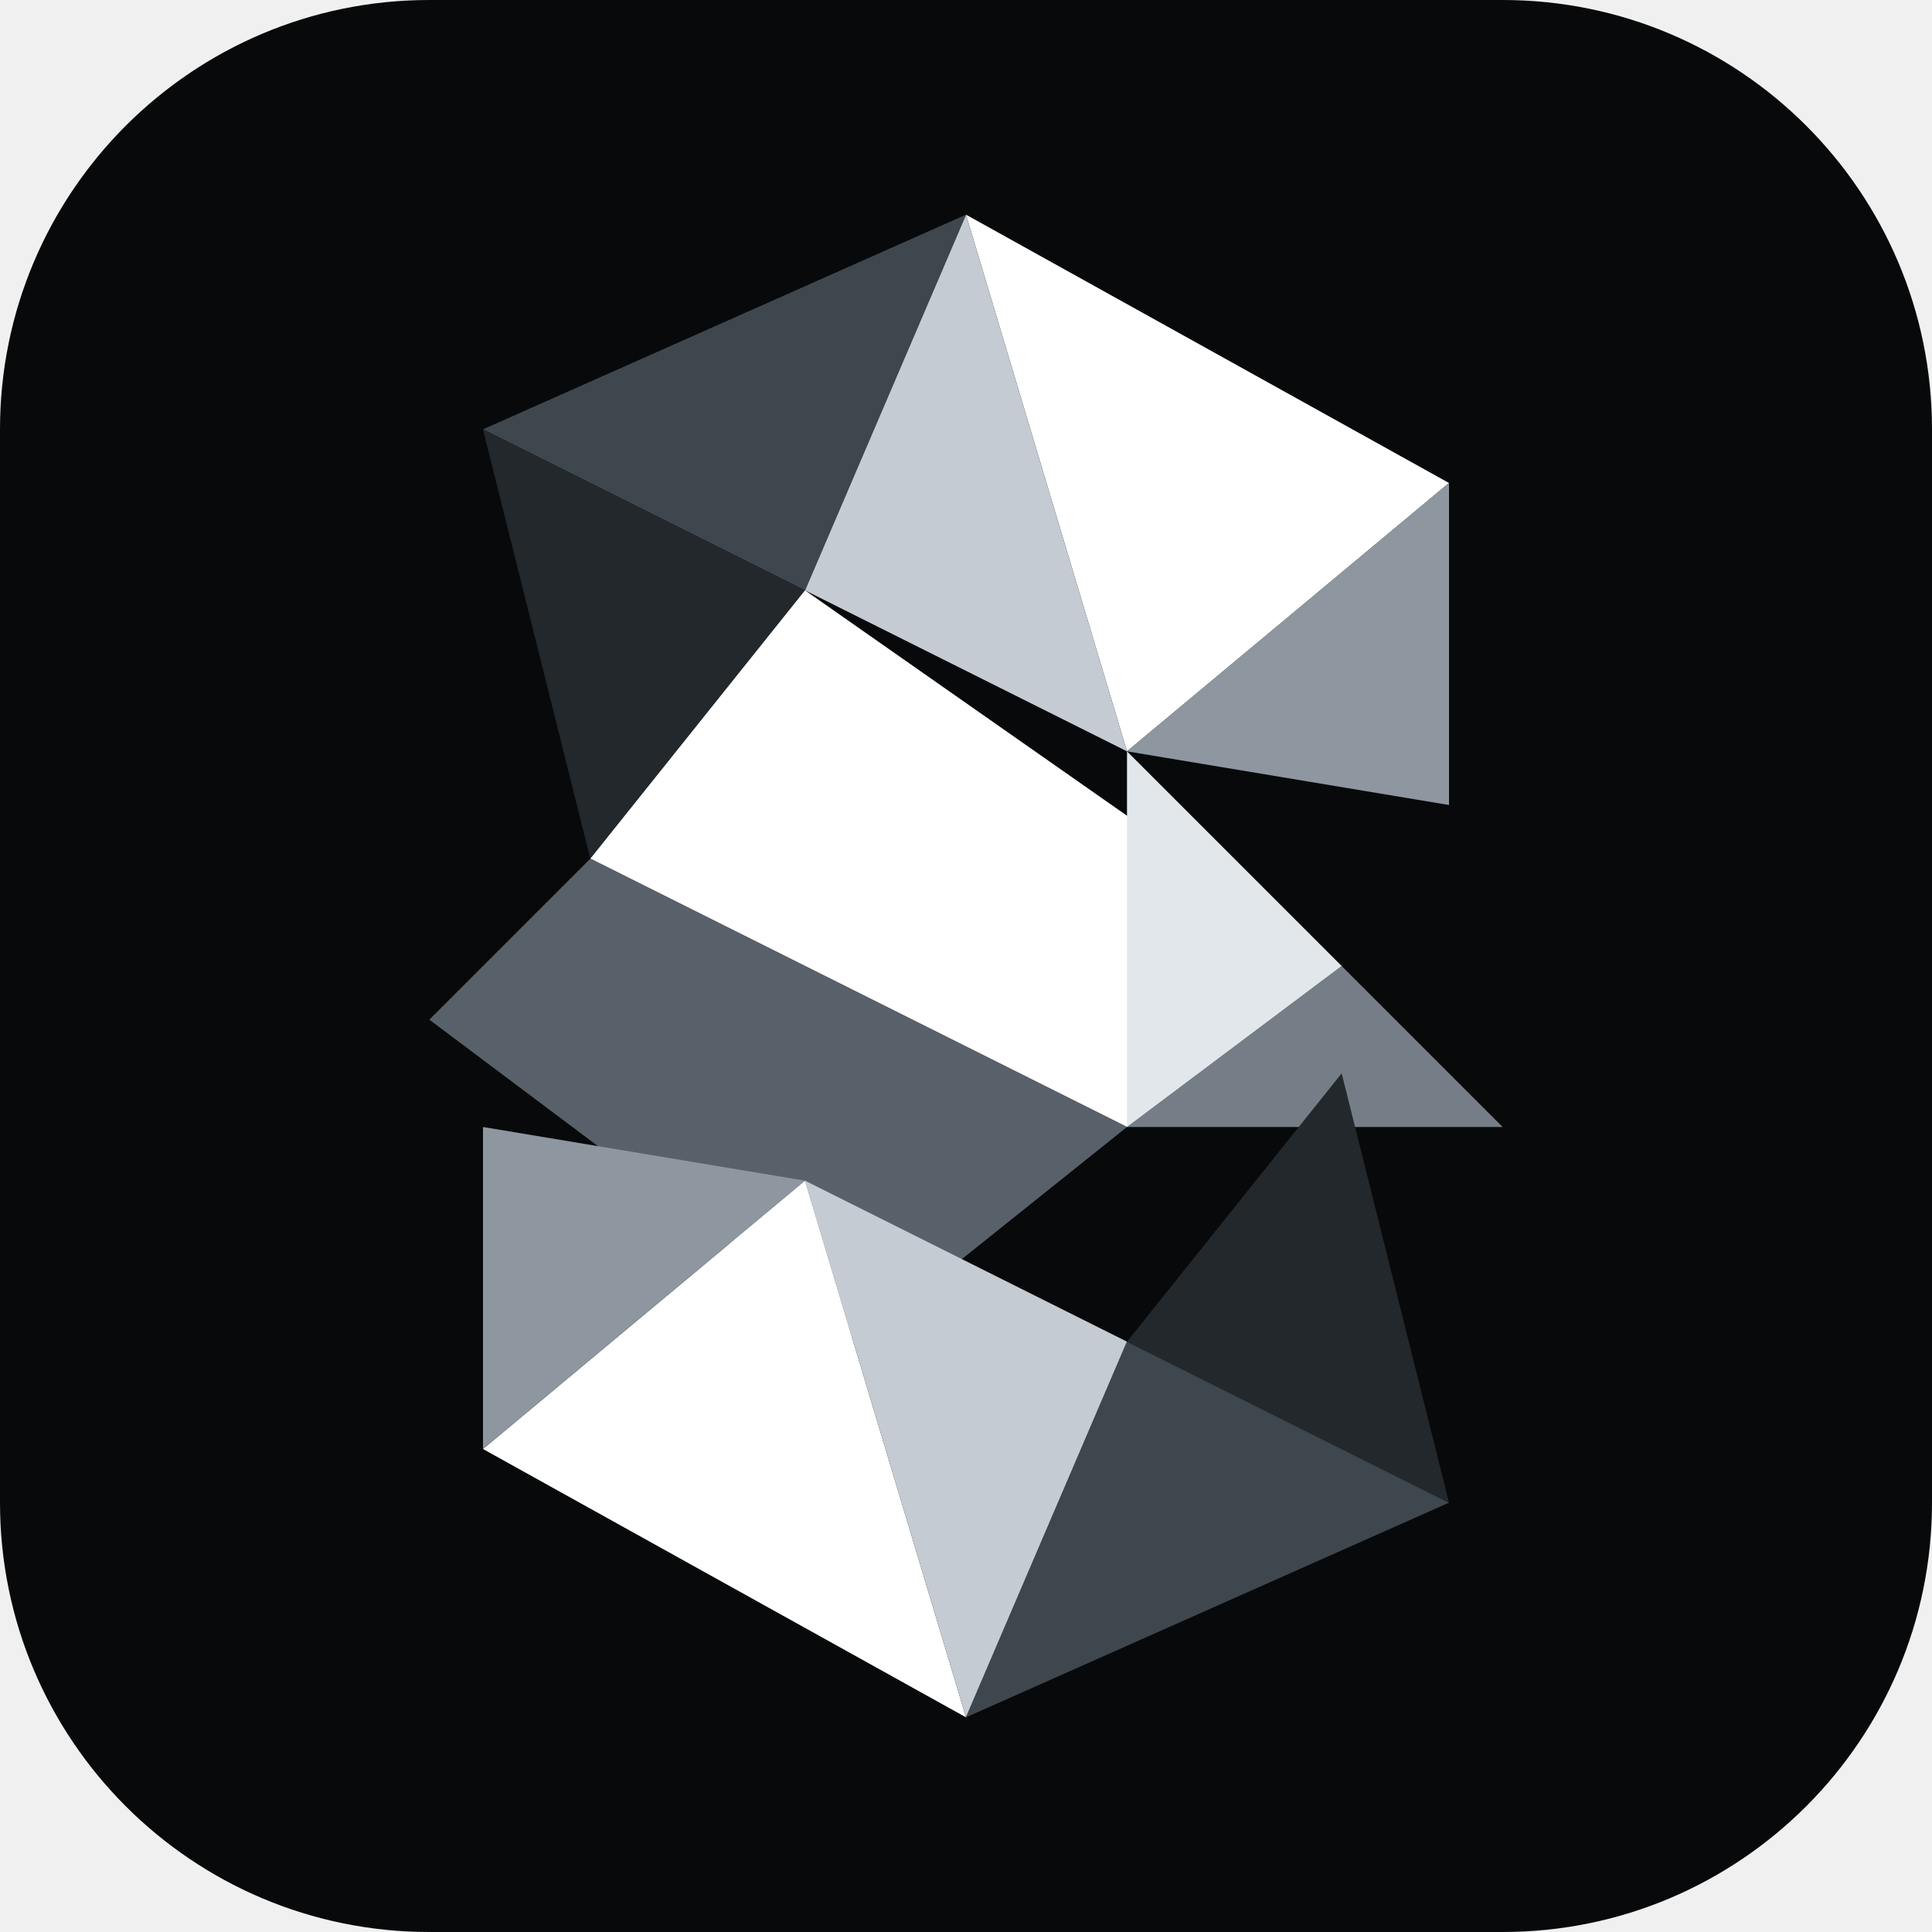
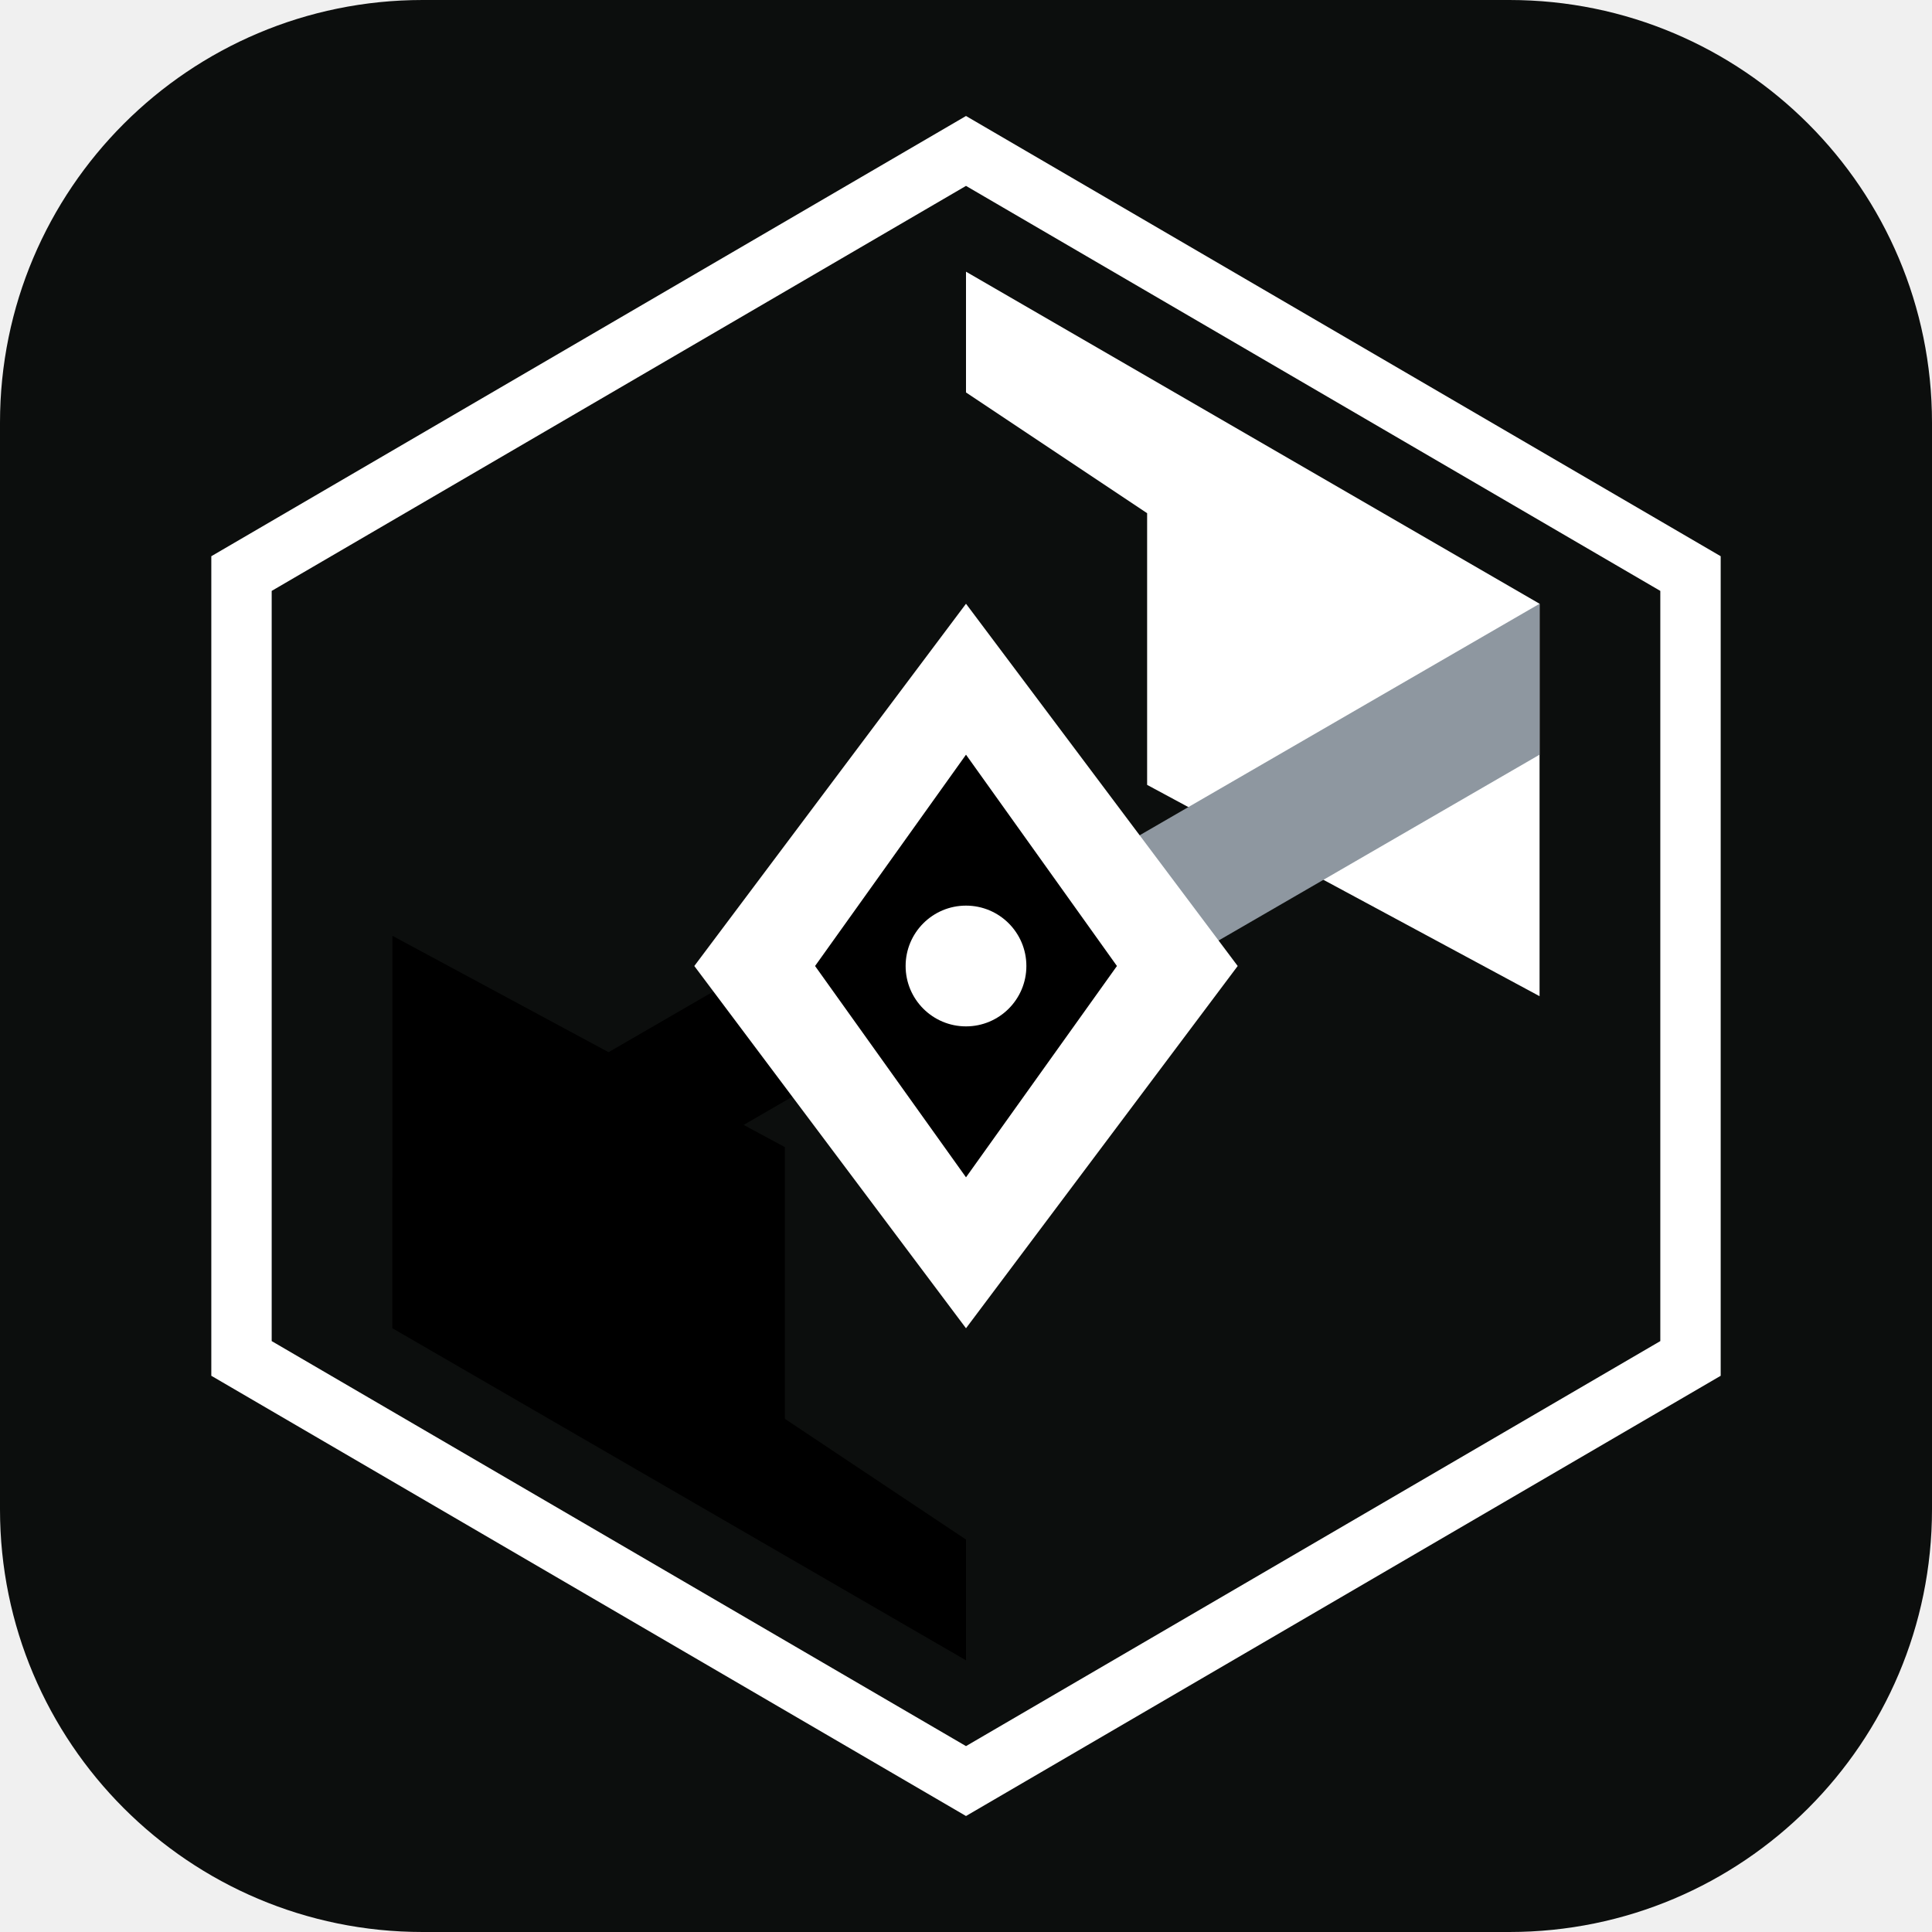
- <svg xmlns="http://www.w3.org/2000/svg" width="32" height="32" viewBox="0 0 36 36" fill="none">
-   <rect width="36" height="36" rx="8" fill="#08090a" />
-   <polygon points="18,4 27,9 21,14" fill="#ffffff" />
-   <polygon points="27,9 27,15 21,14" fill="#8e97a0" />
-   <polygon points="18,4 21,14 15,11" fill="#c4cbd2" />
-   <polygon points="15,11 9,8 18,4" fill="#3f474e" />
-   <polygon points="9,8 15,11 11,16" fill="#23282c" />
-   <polygon points="15,11 25,18 21,21 11,16" fill="#ffffff" />
-   <polygon points="11,16 21,21 16,25 8,19" fill="#586169" />
-   <polygon points="21,14 25,18 21,21" fill="#e2e7ec" />
-   <polygon points="25,18 28,21 21,21" fill="#757e87" />
-   <polygon points="18,32 9,27 15,22" fill="#ffffff" />
-   <polygon points="9,27 9,21 15,22" fill="#8e97a0" />
-   <polygon points="18,32 15,22 21,25" fill="#c4cbd2" />
-   <polygon points="21,25 27,28 18,32" fill="#3f474e" />
-   <polygon points="27,28 21,25 25,20" fill="#23282c" />
+ <svg xmlns="http://www.w3.org/2000/svg" width="32" height="32" viewBox="0 0 32 32" fill="none">
+   <defs>
+     <linearGradient id="favHexGold" x1="4" y1="6" x2="28" y2="30" gradientUnits="userSpaceOnUse">
+       <stop offset="0%" stopColor="#fcedb4" />
+       <stop offset="45%" stopColor="#d9a92e" />
+       <stop offset="100%" stopColor="#8c6418" />
+     </linearGradient>
+   </defs>
+   <rect width="32" height="32" rx="7" fill="#0c0e0d" />
+   <polygon points="16,2.5 28,9.5 28,22.5 16,29.5 4,22.5 4,9.5" stroke="#ffffff" strokeWidth="1.2" strokeOpacity="0.2" />
+   <path d="M16 4.5L25.5 10V16.5L19 13V8.5L16 6.5V4.5Z" fill="#ffffff" fillOpacity="0.95" />
+   <path d="M25.5 10L16 15.5L16 18L25.5 12.5V10Z" fill="#8e97a0" />
+   <path d="M16 27.5L6.5 22V15.5L13 19V23.5L16 25.5V27.5Z" fill="url(#favHexGold)" />
+   <path d="M6.5 22L16 16.5L16 14L6.5 19.5V22Z" fill="url(#favHexGold)" fillOpacity="0.75" />
+   <polygon points="16,10 20.5,16 16,22 11.5,16" fill="#ffffff" />
+   <polygon points="16,12.5 18.5,16 16,19.5 13.5,16" fill="url(#favHexGold)" />
+   <circle cx="16" cy="16" r="1" fill="#ffffff" />
</svg>
